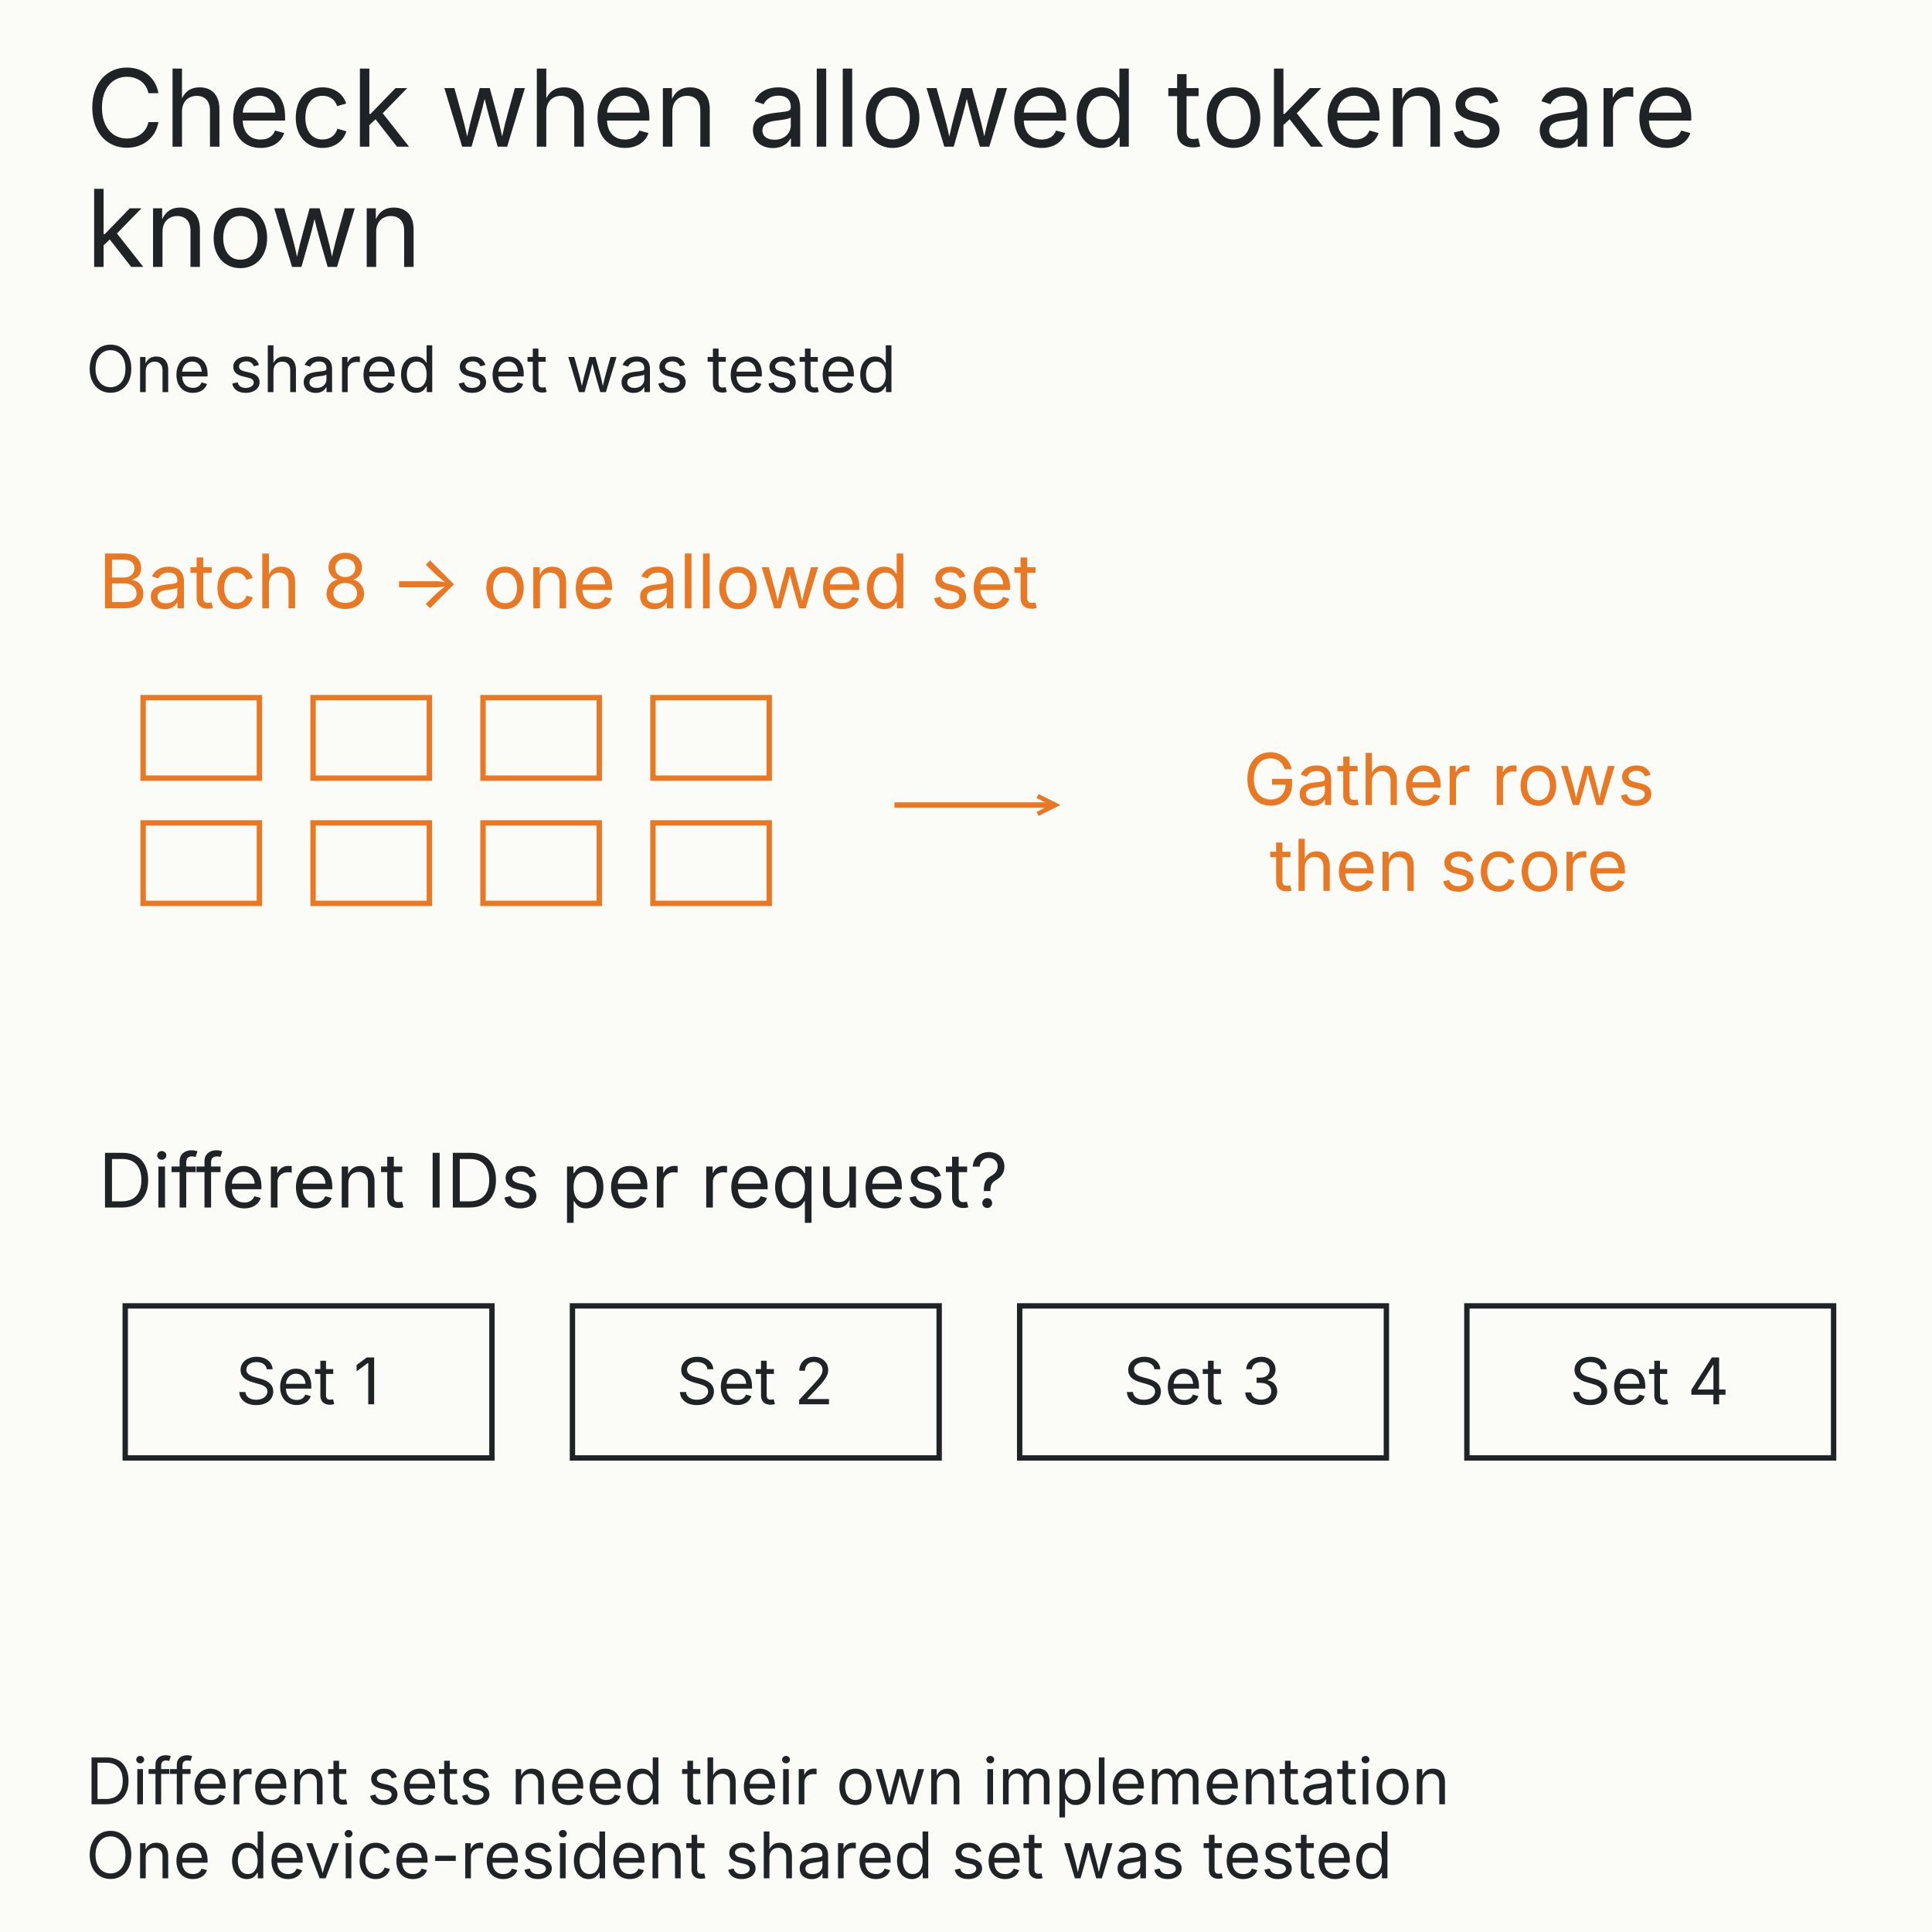
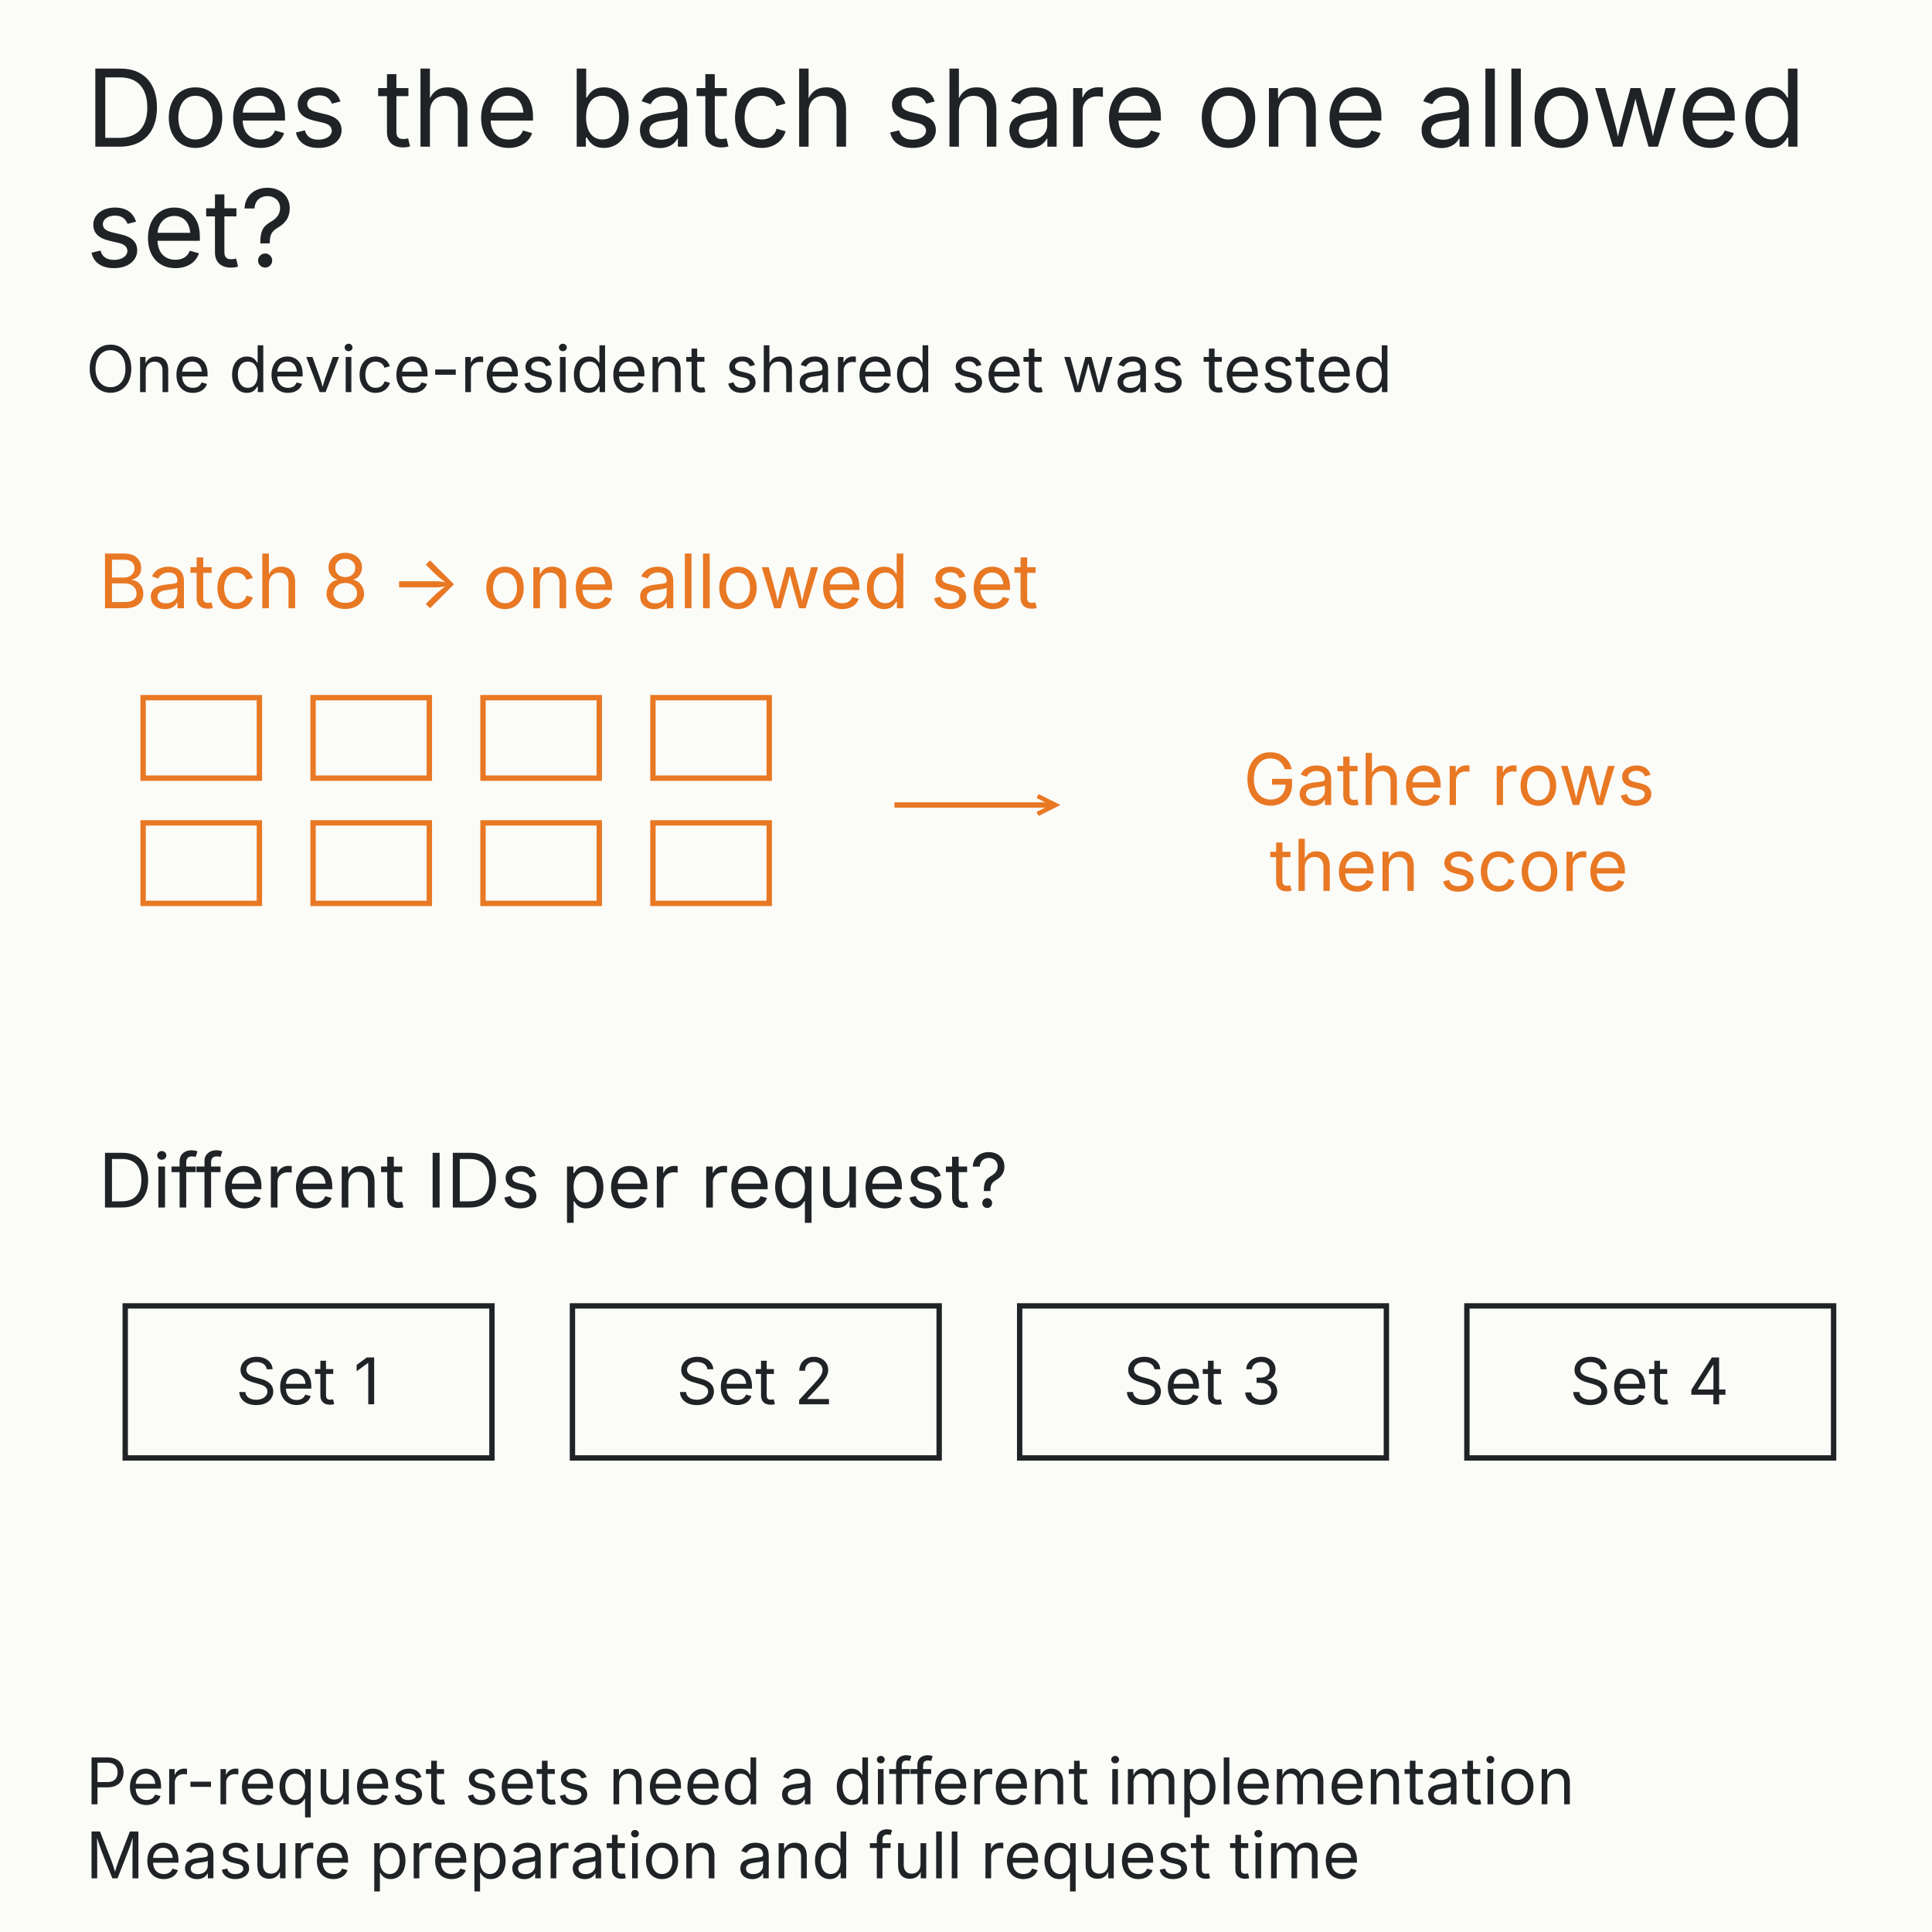
<svg xmlns="http://www.w3.org/2000/svg" width="1080" height="1080" viewBox="0 0 1080 1080">
  <rect width="100%" height="100%" fill="#FBFBF8" />
  <defs>
    <marker id="arrow" viewBox="0 0 12 12" refX="10" refY="6" markerWidth="5" markerHeight="5" orient="auto">
      <path d="M2 2 L10 6 L2 10" fill="none" stroke="context-stroke" stroke-width="2" />
    </marker>
  </defs>
-   <text x="48" y="82.0" font-family="Inter" font-size="60" font-weight="400" font-style="normal" fill="#202326" text-anchor="start">Check when allowed tokens are</text>
-   <text x="48" y="149.2" font-family="Inter" font-size="60" font-weight="400" font-style="normal" fill="#202326" text-anchor="start">known</text>
-   <text x="48" y="219.2" font-family="Inter" font-size="36" font-weight="400" font-style="normal" fill="#202326" text-anchor="start">One shared set was tested</text>
+   <text x="48" y="82.0" font-family="Inter" font-size="60" font-weight="400" font-style="normal" fill="#202326" text-anchor="start">Does the batch share one allowed</text>
+   <text x="48" y="149.2" font-family="Inter" font-size="60" font-weight="400" font-style="normal" fill="#202326" text-anchor="start">set?</text>
+   <text x="48" y="219.2" font-family="Inter" font-size="36" font-weight="400" font-style="normal" fill="#202326" text-anchor="start">One device-resident shared set was tested</text>
  <text x="55" y="340.0" font-family="Inter" font-size="42" font-weight="400" font-style="normal" fill="#E87823" text-anchor="start">Batch 8 → one allowed set</text>
  <rect x="80" y="390" width="65" height="45" rx="0" fill="none" stroke="#E87823" stroke-width="3" />
  <rect x="175" y="390" width="65" height="45" rx="0" fill="none" stroke="#E87823" stroke-width="3" />
  <rect x="270" y="390" width="65" height="45" rx="0" fill="none" stroke="#E87823" stroke-width="3" />
  <rect x="365" y="390" width="65" height="45" rx="0" fill="none" stroke="#E87823" stroke-width="3" />
  <rect x="80" y="460" width="65" height="45" rx="0" fill="none" stroke="#E87823" stroke-width="3" />
  <rect x="175" y="460" width="65" height="45" rx="0" fill="none" stroke="#E87823" stroke-width="3" />
  <rect x="270" y="460" width="65" height="45" rx="0" fill="none" stroke="#E87823" stroke-width="3" />
  <rect x="365" y="460" width="65" height="45" rx="0" fill="none" stroke="#E87823" stroke-width="3" />
  <line x1="500" y1="450" x2="590" y2="450" stroke="#E87823" stroke-width="3" marker-end="url(#arrow)" />
  <text x="810" y="450.0" font-family="Inter" font-size="40" font-weight="400" font-style="normal" fill="#E87823" text-anchor="middle">Gather rows</text>
  <text x="810" y="498.0" font-family="Inter" font-size="40" font-weight="400" font-style="normal" fill="#E87823" text-anchor="middle">then score</text>
  <text x="55" y="675.0" font-family="Inter" font-size="42" font-weight="400" font-style="normal" fill="#202326" text-anchor="start">Different IDs per request?</text>
  <rect x="70" y="730" width="205" height="85" rx="0" fill="none" stroke="#202326" stroke-width="3" />
  <text x="172" y="785.0" font-family="Inter" font-size="36" font-weight="400" font-style="normal" fill="#202326" text-anchor="middle">Set 1</text>
  <rect x="320" y="730" width="205" height="85" rx="0" fill="none" stroke="#202326" stroke-width="3" />
  <text x="422" y="785.0" font-family="Inter" font-size="36" font-weight="400" font-style="normal" fill="#202326" text-anchor="middle">Set 2</text>
  <rect x="570" y="730" width="205" height="85" rx="0" fill="none" stroke="#202326" stroke-width="3" />
  <text x="672" y="785.0" font-family="Inter" font-size="36" font-weight="400" font-style="normal" fill="#202326" text-anchor="middle">Set 3</text>
  <rect x="820" y="730" width="205" height="85" rx="0" fill="none" stroke="#202326" stroke-width="3" />
  <text x="922" y="785.0" font-family="Inter" font-size="36" font-weight="400" font-style="normal" fill="#202326" text-anchor="middle">Set 4</text>
-   <text x="48" y="1008.6" font-family="Inter" font-size="36" font-weight="400" font-style="normal" fill="#202326" text-anchor="start">Different sets need their own implementation</text>
-   <text x="48" y="1050.0" font-family="Inter" font-size="36" font-weight="400" font-style="normal" fill="#202326" text-anchor="start">One device-resident shared set was tested</text>
+   <text x="48" y="1008.6" font-family="Inter" font-size="36" font-weight="400" font-style="normal" fill="#202326" text-anchor="start">Per-request sets need a different implementation</text>
+   <text x="48" y="1050.0" font-family="Inter" font-size="36" font-weight="400" font-style="normal" fill="#202326" text-anchor="start">Measure preparation and full request time</text>
</svg>
